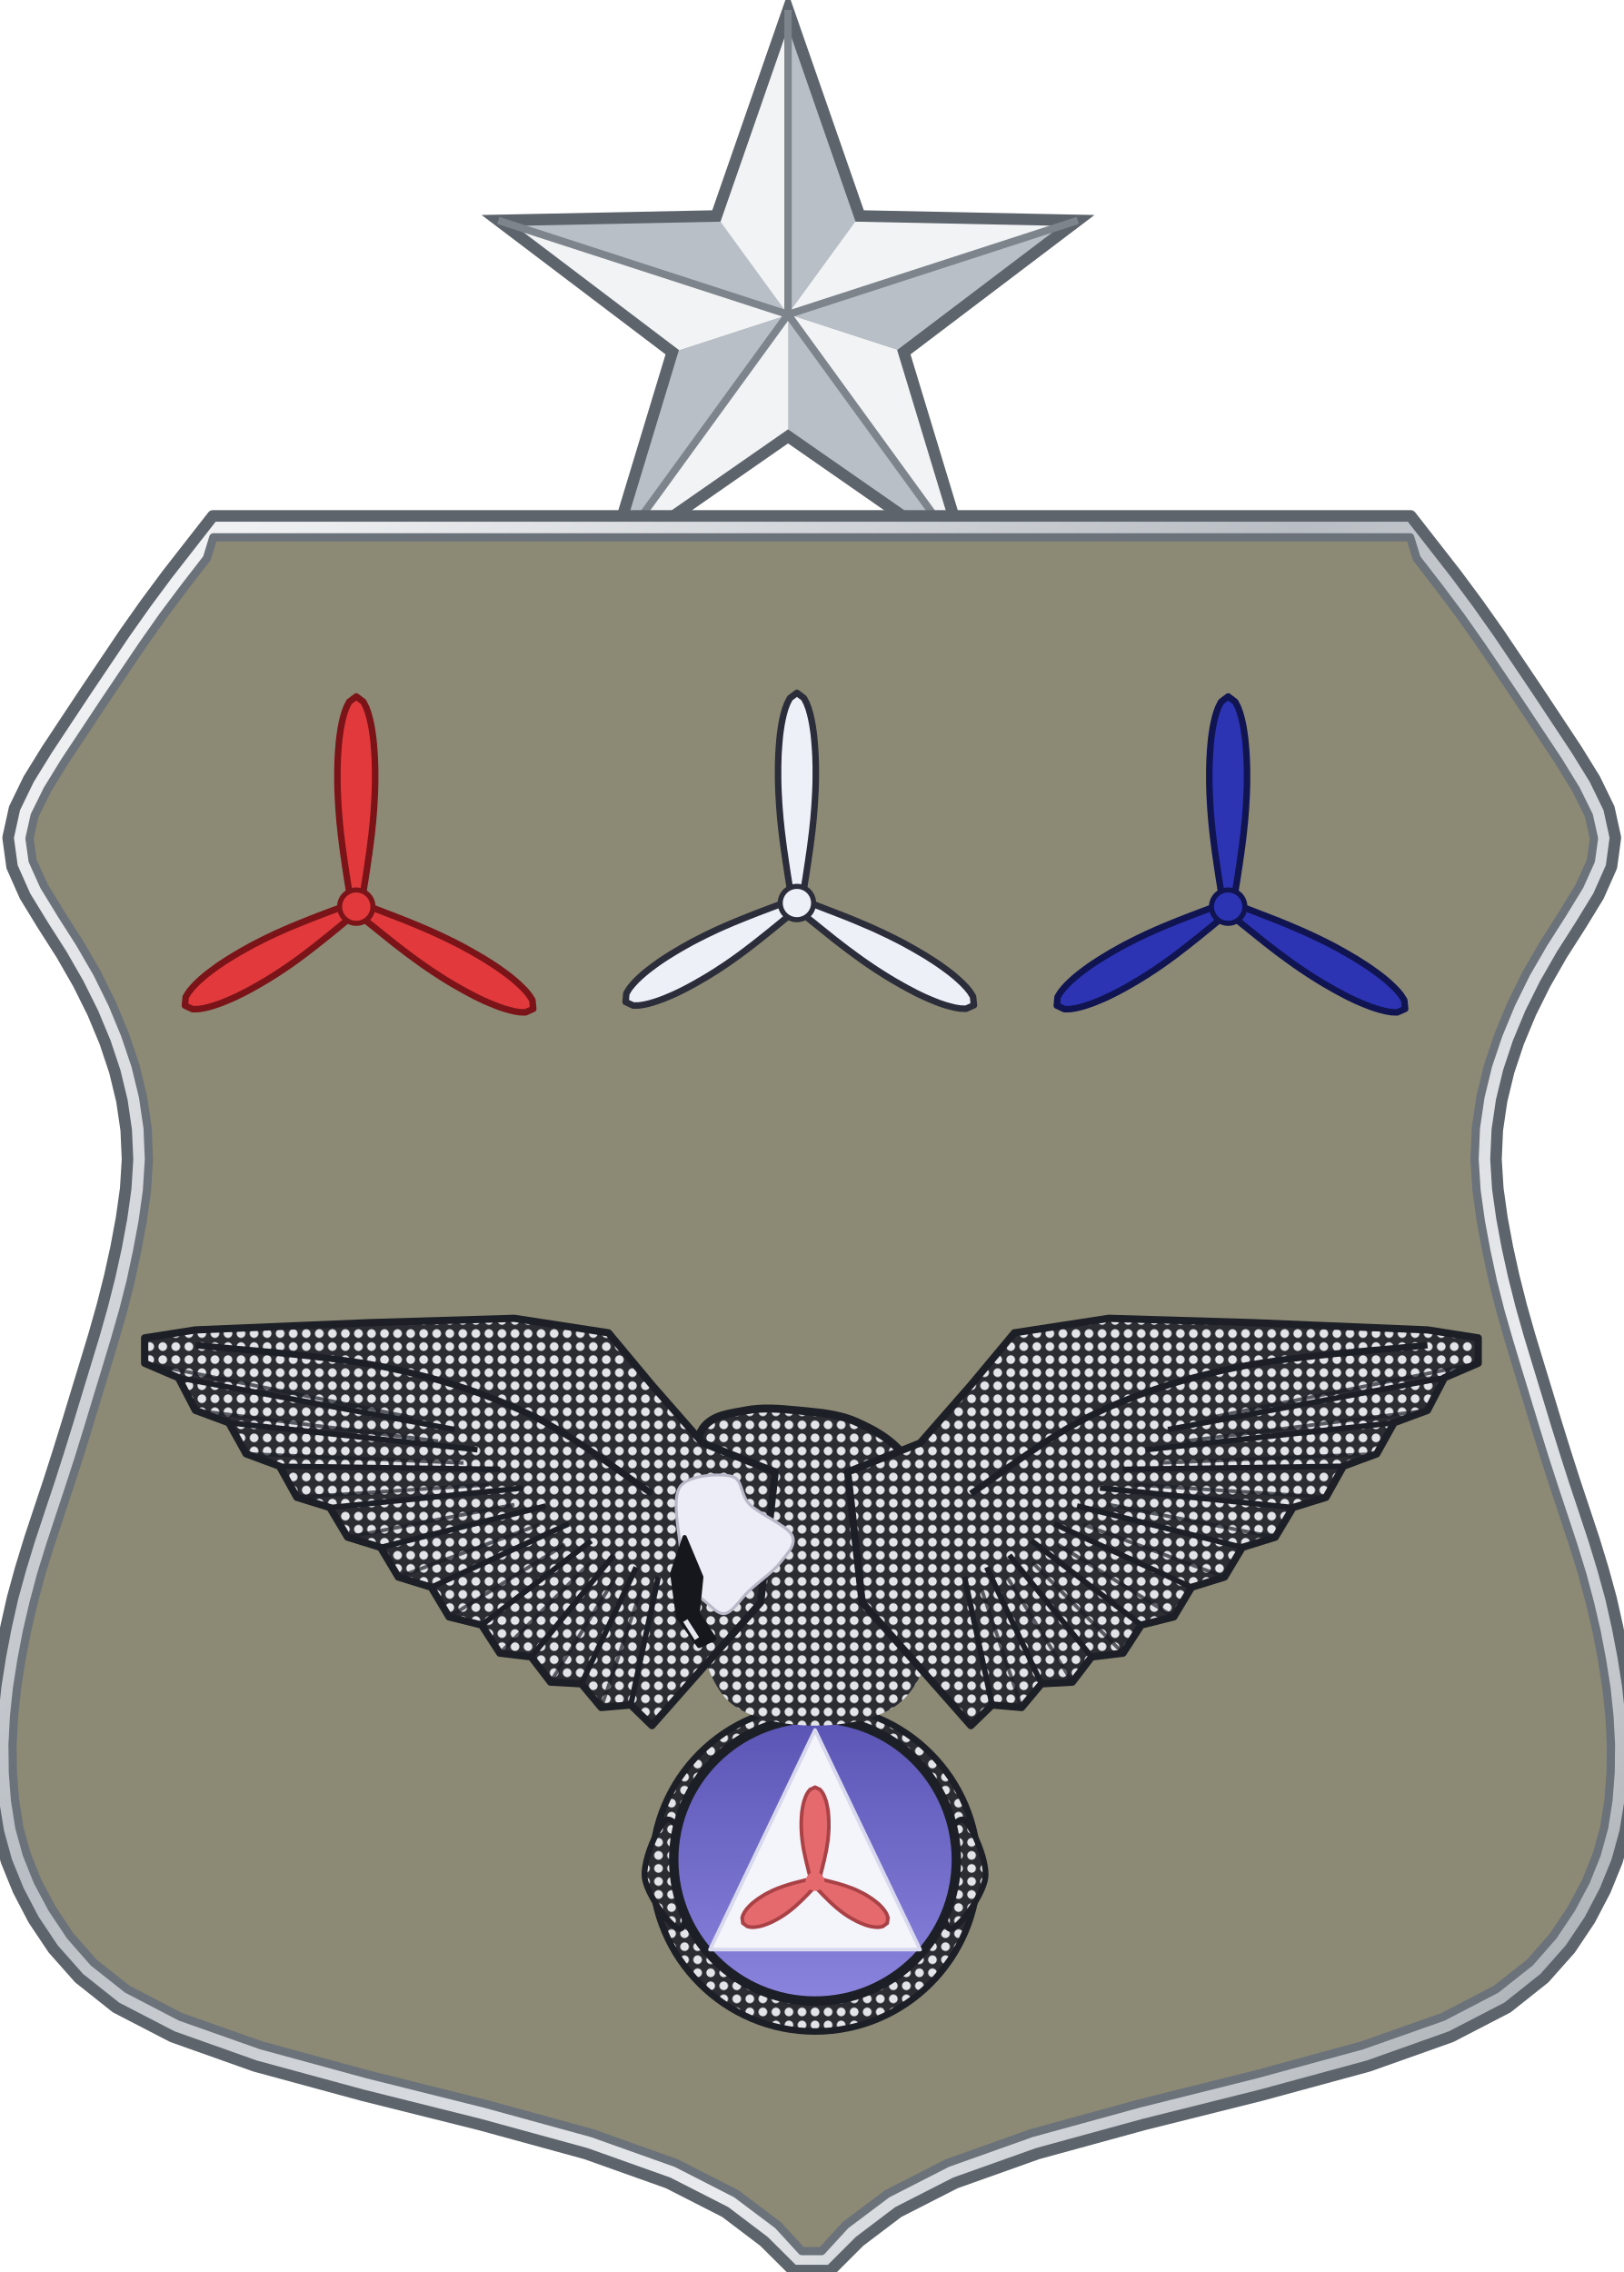
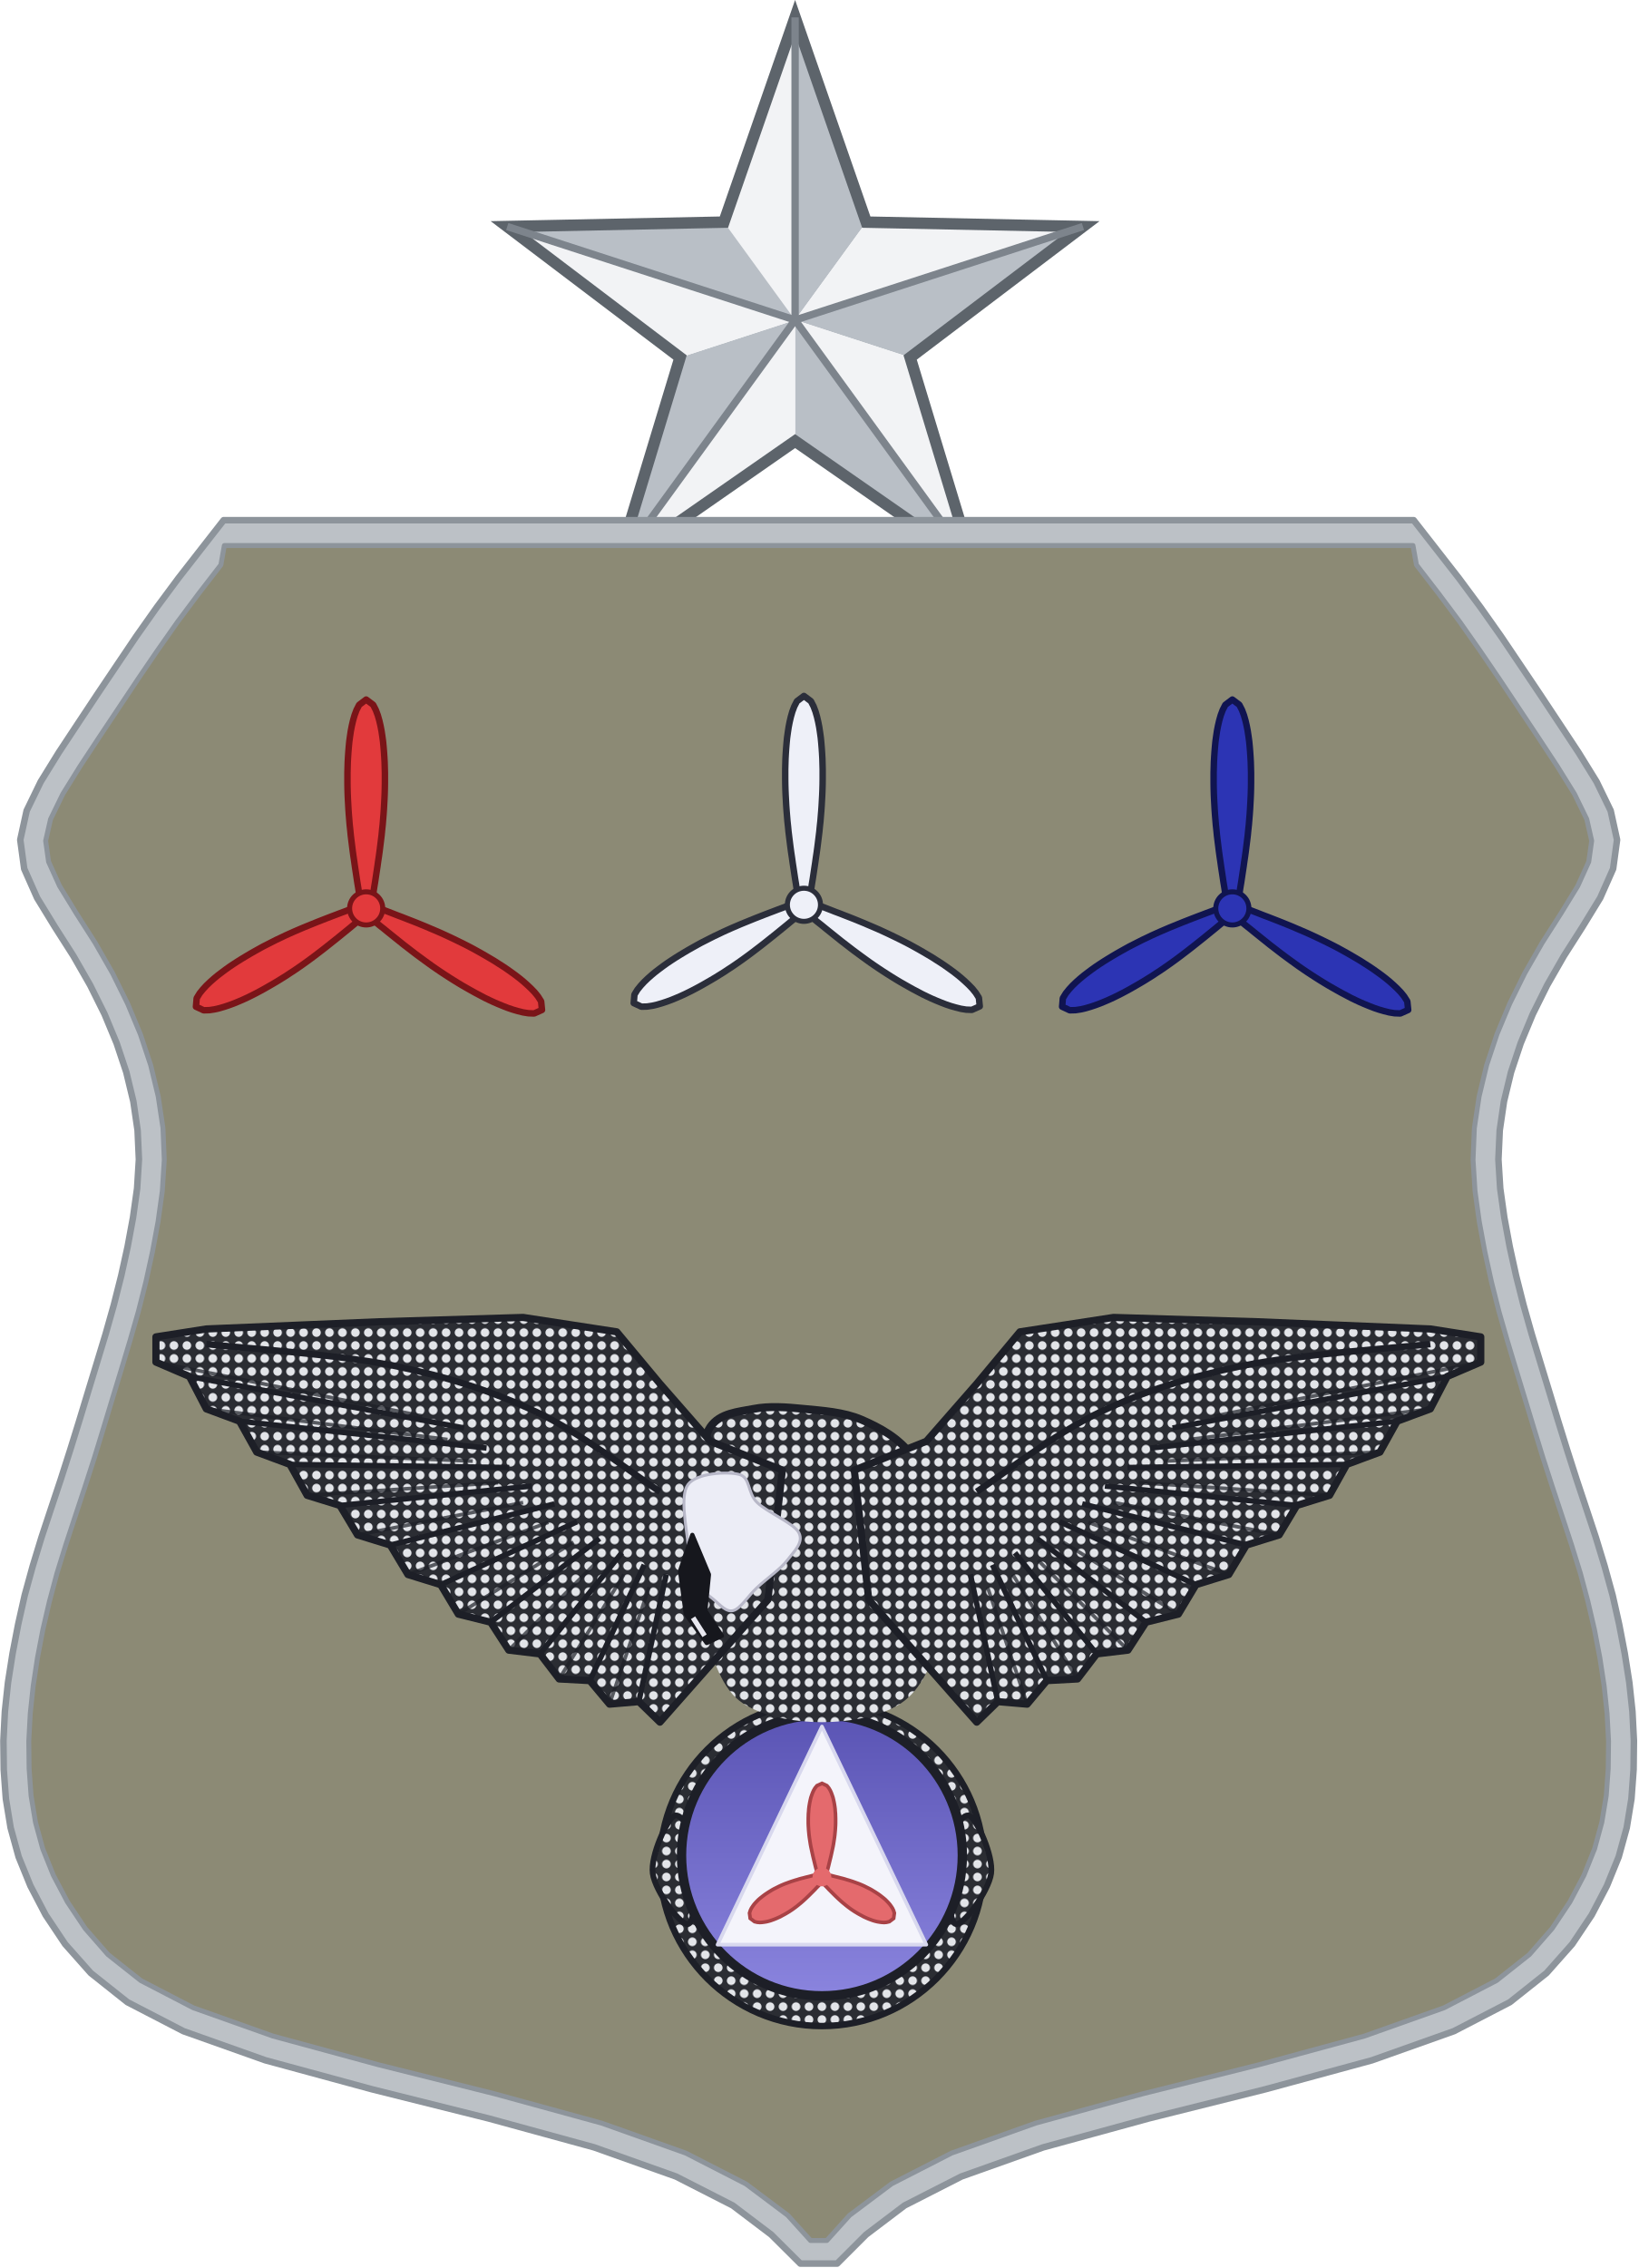
- <svg xmlns="http://www.w3.org/2000/svg" width="1.25in" height="1.749in" viewBox="0 0 125 174.9" data-source="reference-art-measured" data-asset-id="enamel-ops-senior">
+ <svg xmlns="http://www.w3.org/2000/svg" width="1.25in" height="1.73in" viewBox="0 0 125 173" data-source="reference-art-measured" data-asset-id="enamel-ops-senior">
  <g transform="scale(1.25)">
-     <g transform="scale(0.583) translate(-32.5 0)">
+     <g transform="scale(0.574) translate(-31.2 0.8)">
      <defs>
-         <linearGradient id="enamel-ops-senior__g2-rim" x1="0" y1="0" x2="1" y2="1">
-           <stop offset="0" stop-color="#fdfdfe" />
-           <stop offset=".4" stop-color="#b9bec4" />
-           <stop offset=".7" stop-color="#e9ebee" />
-           <stop offset="1" stop-color="#8d949b" />
-         </linearGradient>
-         <linearGradient id="enamel-ops-senior__g2-en" x1="0" y1="0" x2="0" y2="1">
-           <stop offset="0" stop-color="#8c8a75" />
-           <stop offset="1" stop-color="#8c8a75" />
-         </linearGradient>
        <clipPath id="enamel-ops-senior__g2-clip">
-           <path d="M13.67,1.30L13.28,2.57L11.91,4.34L10.60,6.09L9.37,7.84L8.18,9.60L6.99,11.37L5.81,13.15L4.65,14.90L3.60,16.61L2.82,18.19L2.51,19.58L2.70,20.94L3.39,22.47L4.43,24.17L5.57,25.96L6.63,27.79L7.54,29.64L8.31,31.50L8.94,33.37L9.40,35.26L9.68,37.16L9.76,39.07L9.64,40.96L9.38,42.82L9.04,44.64L8.65,46.46L8.19,48.27L7.67,50.08L7.13,51.87L6.59,53.64L6.05,55.42L5.50,57.20L4.92,58.99L4.33,60.77L3.75,62.53L3.21,64.28L2.75,66.01L2.35,67.73L2.02,69.46L1.75,71.18L1.57,72.89L1.48,74.59L1.50,76.29L1.63,77.96L1.89,79.62L2.34,81.25L3.00,82.90L3.88,84.55L4.98,86.20L6.40,87.82L8.45,89.44L11.68,91.12L16.58,92.85L23.03,94.61L30.15,96.39L36.67,98.18L41.78,100.00L45.42,101.86L47.95,103.76L49.40,105.34L50.60,105.34L52.05,103.76L54.58,101.86L58.22,100.00L63.33,98.18L69.85,96.39L76.97,94.61L83.42,92.85L88.32,91.12L91.55,89.44L93.60,87.82L95.02,86.20L96.12,84.55L97.00,82.90L97.66,81.25L98.11,79.62L98.37,77.96L98.50,76.29L98.52,74.59L98.43,72.89L98.25,71.18L97.98,69.46L97.65,67.73L97.25,66.01L96.79,64.28L96.25,62.53L95.67,60.77L95.08,58.99L94.50,57.20L93.95,55.42L93.41,53.64L92.87,51.87L92.33,50.08L91.81,48.27L91.35,46.46L90.96,44.64L90.62,42.82L90.36,40.96L90.24,39.07L90.32,37.16L90.60,35.26L91.06,33.37L91.69,31.50L92.46,29.64L93.37,27.79L94.43,25.96L95.57,24.17L96.61,22.47L97.30,20.94L97.49,19.58L97.18,18.19L96.40,16.61L95.35,14.90L94.19,13.15L93.01,11.37L91.82,9.60L90.63,7.84L89.40,6.09L88.09,4.34L86.72,2.57L86.33,1.30Z" />
+           <path d="M13.68,1.55L13.47,2.73L12.11,4.49L10.81,6.23L9.58,7.98L8.38,9.74L7.20,11.51L6.02,13.28L4.86,15.04L3.81,16.73L3.06,18.27L2.76,19.59L2.94,20.87L3.61,22.35L4.64,24.03L5.79,25.83L6.85,27.68L7.77,29.54L8.55,31.41L9.18,33.30L9.64,35.21L9.93,37.14L10.01,39.08L9.89,40.99L9.63,42.86L9.29,44.69L8.89,46.52L8.43,48.34L7.91,50.15L7.37,51.94L6.83,53.71L6.29,55.49L5.74,57.28L5.16,59.07L4.57,60.85L3.99,62.61L3.45,64.35L2.99,66.07L2.59,67.79L2.26,69.51L2.00,71.22L1.82,72.91L1.73,74.60L1.75,76.28L1.87,77.93L2.14,79.56L2.58,81.17L3.23,82.79L4.09,84.42L5.18,86.05L6.57,87.64L8.58,89.23L11.78,90.89L16.65,92.62L23.09,94.37L30.21,96.15L36.74,97.94L41.88,99.77L45.55,101.65L48.11,103.57L49.50,105.11L50.50,105.11L51.89,103.57L54.45,101.65L58.12,99.77L63.26,97.94L69.79,96.15L76.91,94.37L83.35,92.62L88.22,90.89L91.42,89.23L93.43,87.64L94.82,86.05L95.91,84.42L96.77,82.79L97.42,81.17L97.86,79.56L98.13,77.93L98.25,76.28L98.27,74.60L98.18,72.91L98.00,71.22L97.74,69.51L97.41,67.79L97.01,66.07L96.55,64.35L96.01,62.61L95.43,60.85L94.84,59.07L94.26,57.28L93.71,55.49L93.17,53.71L92.63,51.94L92.09,50.15L91.57,48.34L91.11,46.52L90.71,44.69L90.37,42.86L90.11,40.99L89.99,39.08L90.07,37.14L90.36,35.21L90.82,33.30L91.45,31.41L92.23,29.54L93.15,27.68L94.21,25.83L95.36,24.03L96.39,22.35L97.06,20.87L97.24,19.59L96.94,18.27L96.19,16.73L95.14,15.04L93.98,13.28L92.80,11.51L91.62,9.74L90.42,7.98L89.19,6.23L87.89,4.49L86.53,2.73L86.32,1.55Z" />
        </clipPath>
        <pattern id="enamel-ops-senior__g2-dot" width="1.8" height="1.8" patternUnits="userSpaceOnUse">
          <rect width="1.8" height="1.8" fill="#2b2d33" />
          <circle cx=".9" cy=".9" r=".6" fill="#e2e4e8" />
        </pattern>
        <pattern id="enamel-ops-senior__g2-dot2" width="1.7" height="1.7" patternUnits="userSpaceOnUse">
          <circle cx=".85" cy=".85" r=".5" fill="#1d1f27" />
        </pattern>
        <pattern id="enamel-ops-senior__g2-dot3" width="1.6" height="1.6" patternUnits="userSpaceOnUse">
          <circle cx=".8" cy=".8" r=".68" fill="#15161c" />
        </pattern>
        <linearGradient id="enamel-ops-senior__g2-fade" x1="0" y1="0" x2="1" y2="1">
          <stop offset="0" stop-color="#fff" stop-opacity=".95" />
          <stop offset=".7" stop-color="#fff" stop-opacity=".1" />
          <stop offset="1" stop-color="#fff" stop-opacity="0" />
        </linearGradient>
        <linearGradient id="enamel-ops-senior__g2-lf" x1="0" y1="0" x2="1" y2="1">
          <stop offset="0" stop-color="#ffffff" />
          <stop offset=".45" stop-color="#dfe2e6" />
          <stop offset="1" stop-color="#a9afb6" />
        </linearGradient>
        <linearGradient id="enamel-ops-senior__g2-disc" x1="0" y1="0" x2="0" y2="1">
          <stop offset="0" stop-color="#5a54b4" />
          <stop offset="1" stop-color="#8a84de" />
        </linearGradient>
        <linearGradient id="enamel-ops-senior__g2-book" x1="0" y1="0" x2="1" y2="1">
          <stop offset="0" stop-color="#2447c0" />
          <stop offset="1" stop-color="#1a2f94" />
        </linearGradient>
      </defs>
      <g transform="translate(31.25 54.50) scale(1.74 1.74)">
        <path d="M48.56,-12.23L44.21,-18.21L48.56,-30.72Z" fill="#f2f3f5" />
        <path d="M48.56,-12.23L48.56,-30.72L52.91,-18.21Z" fill="#b9bfc6" />
        <path d="M48.56,-12.23L52.91,-18.21L66.15,-17.94Z" fill="#f2f3f5" />
        <path d="M48.56,-12.23L66.15,-17.94L55.59,-9.94Z" fill="#b9bfc6" />
        <path d="M48.56,-12.23L55.59,-9.94L59.43,2.73Z" fill="#f2f3f5" />
        <path d="M48.56,-12.23L59.43,2.73L48.56,-4.83Z" fill="#b9bfc6" />
        <path d="M48.56,-12.23L48.56,-4.83L37.69,2.73Z" fill="#f2f3f5" />
        <path d="M48.56,-12.23L37.69,2.73L41.53,-9.94Z" fill="#b9bfc6" />
        <path d="M48.56,-12.23L41.53,-9.94L30.97,-17.94Z" fill="#f2f3f5" />
        <path d="M48.56,-12.23L30.97,-17.94L44.21,-18.21Z" fill="#b9bfc6" />
        <path d="M48.56,-30.72L52.91,-18.21L66.15,-17.94L55.59,-9.94L59.43,2.73L48.56,-4.83L37.69,2.73L41.53,-9.94L30.97,-17.94L44.21,-18.21Z" fill="none" stroke="#5d646b" stroke-width=".7" stroke-linejoin="miter" />
        <path d="M48.56,-12.23L48.56,-30.72" stroke="#7d848c" stroke-width=".45" />
        <path d="M48.56,-12.23L66.15,-17.94" stroke="#7d848c" stroke-width=".45" />
        <path d="M48.56,-12.23L59.43,2.73" stroke="#7d848c" stroke-width=".45" />
        <path d="M48.56,-12.23L37.69,2.73" stroke="#7d848c" stroke-width=".45" />
        <path d="M48.56,-12.23L30.97,-17.94" stroke="#7d848c" stroke-width=".45" />
-         <path d="M13.64,0.00L12.25,1.78L10.87,3.55L9.55,5.33L8.30,7.10L7.10,8.88L5.91,10.65L4.73,12.43L3.56,14.20L2.46,15.98L1.60,17.75L1.21,19.53L1.45,21.30L2.24,23.08L3.33,24.86L4.46,26.63L5.48,28.41L6.36,30.18L7.10,31.96L7.69,33.73L8.12,35.51L8.38,37.28L8.46,39.06L8.35,40.83L8.10,42.61L7.77,44.39L7.38,46.16L6.93,47.94L6.43,49.71L5.89,51.49L5.35,53.26L4.81,55.04L4.26,56.81L3.69,58.59L3.10,60.36L2.51,62.14L1.97,63.91L1.48,65.69L1.08,67.47L0.74,69.24L0.46,71.02L0.27,72.79L0.18,74.57L0.20,76.34L0.33,78.12L0.62,79.89L1.11,81.67L1.83,83.44L2.76,85.22L3.95,87.00L5.52,88.77L7.76,90.55L11.18,92.32L16.19,94.10L22.70,95.87L29.82,97.65L36.28,99.42L41.28,101.20L44.75,102.97L47.10,104.75L48.88,106.52L51.13,106.52L52.90,104.75L55.25,102.97L58.72,101.20L63.72,99.42L70.18,97.65L77.30,95.87L83.81,94.10L88.82,92.32L92.24,90.55L94.48,88.77L96.05,87.00L97.24,85.22L98.17,83.44L98.89,81.67L99.38,79.89L99.67,78.12L99.80,76.34L99.82,74.57L99.73,72.79L99.54,71.02L99.26,69.24L98.92,67.47L98.52,65.69L98.03,63.91L97.49,62.14L96.90,60.36L96.31,58.59L95.74,56.81L95.19,55.04L94.65,53.26L94.11,51.49L93.57,49.71L93.07,47.94L92.62,46.16L92.23,44.39L91.90,42.61L91.65,40.83L91.54,39.06L91.62,37.28L91.88,35.51L92.31,33.73L92.90,31.96L93.64,30.18L94.52,28.41L95.54,26.63L96.67,24.86L97.76,23.08L98.55,21.30L98.79,19.53L98.40,17.75L97.54,15.98L96.44,14.20L95.27,12.43L94.09,10.65L92.90,8.88L91.70,7.10L90.45,5.33L89.13,3.55L87.75,1.78L86.36,0.00Z" fill="url(#enamel-ops-senior__g2-rim)" stroke="#5d646b" stroke-width=".7" stroke-linejoin="round" />
-         <path d="M13.67,1.30L13.28,2.57L11.91,4.34L10.60,6.09L9.37,7.84L8.18,9.60L6.99,11.37L5.81,13.15L4.65,14.90L3.60,16.61L2.82,18.19L2.51,19.58L2.70,20.94L3.39,22.47L4.43,24.17L5.57,25.96L6.63,27.79L7.54,29.64L8.31,31.50L8.94,33.37L9.40,35.26L9.68,37.16L9.76,39.07L9.64,40.96L9.38,42.82L9.04,44.64L8.65,46.46L8.19,48.27L7.67,50.08L7.13,51.87L6.59,53.64L6.05,55.42L5.50,57.20L4.92,58.99L4.33,60.77L3.75,62.53L3.21,64.28L2.75,66.01L2.35,67.73L2.02,69.46L1.75,71.18L1.57,72.89L1.48,74.59L1.50,76.29L1.63,77.96L1.89,79.62L2.34,81.25L3.00,82.90L3.88,84.55L4.98,86.20L6.40,87.82L8.45,89.44L11.68,91.12L16.58,92.85L23.03,94.61L30.15,96.39L36.67,98.18L41.78,100.00L45.42,101.86L47.95,103.76L49.40,105.34L50.60,105.34L52.05,103.76L54.58,101.86L58.22,100.00L63.33,98.18L69.85,96.39L76.97,94.61L83.42,92.85L88.32,91.12L91.55,89.44L93.60,87.82L95.02,86.20L96.12,84.55L97.00,82.90L97.66,81.25L98.11,79.62L98.37,77.96L98.50,76.29L98.52,74.59L98.43,72.89L98.25,71.18L97.98,69.46L97.65,67.73L97.25,66.01L96.79,64.28L96.25,62.53L95.67,60.77L95.08,58.99L94.50,57.20L93.95,55.42L93.41,53.64L92.87,51.87L92.33,50.08L91.81,48.27L91.35,46.46L90.96,44.64L90.62,42.82L90.36,40.96L90.24,39.07L90.32,37.16L90.60,35.26L91.06,33.37L91.69,31.50L92.46,29.64L93.37,27.79L94.43,25.96L95.57,24.17L96.61,22.47L97.30,20.94L97.49,19.58L97.18,18.19L96.40,16.61L95.35,14.90L94.19,13.15L93.01,11.37L91.82,9.60L90.63,7.84L89.40,6.09L88.09,4.34L86.72,2.57L86.33,1.30Z" fill="url(#enamel-ops-senior__g2-en)" stroke="#6b727a" stroke-width=".5" stroke-linejoin="round" />
+         <path id="enamel-ops-senior__g2-outline" d="M13.64,0.00L12.25,1.78L10.87,3.55L9.55,5.33L8.30,7.10L7.10,8.88L5.91,10.65L4.73,12.43L3.56,14.20L2.46,15.98L1.60,17.75L1.21,19.53L1.45,21.30L2.24,23.08L3.33,24.86L4.46,26.63L5.48,28.41L6.36,30.18L7.10,31.96L7.69,33.73L8.12,35.51L8.38,37.28L8.46,39.06L8.35,40.83L8.10,42.61L7.77,44.39L7.38,46.16L6.93,47.94L6.43,49.71L5.89,51.49L5.35,53.26L4.81,55.04L4.26,56.81L3.69,58.59L3.10,60.36L2.51,62.14L1.97,63.91L1.48,65.69L1.08,67.47L0.74,69.24L0.46,71.02L0.27,72.79L0.18,74.57L0.20,76.34L0.33,78.12L0.62,79.89L1.11,81.67L1.83,83.44L2.76,85.22L3.95,87.00L5.52,88.77L7.76,90.55L11.18,92.32L16.19,94.10L22.70,95.87L29.82,97.65L36.28,99.42L41.28,101.20L44.75,102.97L47.10,104.75L48.88,106.52L51.13,106.52L52.90,104.75L55.25,102.97L58.72,101.20L63.72,99.42L70.18,97.65L77.30,95.87L83.81,94.10L88.82,92.32L92.24,90.55L94.48,88.77L96.05,87.00L97.24,85.22L98.17,83.44L98.89,81.67L99.38,79.89L99.67,78.12L99.80,76.34L99.82,74.57L99.73,72.79L99.54,71.02L99.26,69.24L98.92,67.47L98.52,65.69L98.03,63.91L97.49,62.14L96.90,60.36L96.31,58.59L95.74,56.81L95.19,55.04L94.65,53.26L94.11,51.49L93.57,49.71L93.07,47.94L92.62,46.16L92.23,44.39L91.90,42.61L91.65,40.83L91.54,39.06L91.62,37.28L91.88,35.51L92.31,33.73L92.90,31.96L93.64,30.18L94.52,28.41L95.54,26.63L96.67,24.86L97.76,23.08L98.55,21.30L98.79,19.53L98.40,17.75L97.54,15.98L96.44,14.20L95.27,12.43L94.09,10.65L92.90,8.88L91.70,7.10L90.45,5.33L89.13,3.55L87.75,1.78L86.36,0.00Z" fill="#bcc1c6" stroke="#8d949b" stroke-width="0.4" stroke-linejoin="round" />
+         <path d="M13.68,1.55L13.47,2.73L12.11,4.49L10.81,6.23L9.58,7.98L8.38,9.74L7.20,11.51L6.02,13.28L4.86,15.04L3.81,16.73L3.06,18.27L2.76,19.59L2.94,20.87L3.61,22.35L4.64,24.03L5.79,25.83L6.85,27.68L7.77,29.54L8.55,31.41L9.18,33.30L9.64,35.21L9.93,37.14L10.01,39.08L9.89,40.99L9.63,42.86L9.29,44.69L8.89,46.52L8.43,48.34L7.91,50.15L7.37,51.94L6.83,53.71L6.29,55.49L5.74,57.28L5.16,59.07L4.57,60.85L3.99,62.61L3.45,64.35L2.99,66.07L2.59,67.79L2.26,69.51L2.00,71.22L1.82,72.91L1.73,74.60L1.75,76.28L1.87,77.93L2.14,79.56L2.58,81.17L3.23,82.79L4.09,84.42L5.18,86.05L6.57,87.64L8.58,89.23L11.78,90.89L16.65,92.62L23.09,94.37L30.21,96.15L36.74,97.94L41.88,99.77L45.55,101.65L48.11,103.57L49.50,105.11L50.50,105.11L51.89,103.57L54.45,101.65L58.12,99.77L63.26,97.94L69.79,96.15L76.91,94.37L83.35,92.62L88.22,90.89L91.42,89.23L93.43,87.64L94.82,86.05L95.91,84.42L96.77,82.79L97.42,81.17L97.86,79.56L98.13,77.93L98.25,76.28L98.27,74.60L98.18,72.91L98.00,71.22L97.74,69.51L97.41,67.79L97.01,66.07L96.55,64.35L96.01,62.61L95.43,60.85L94.84,59.07L94.26,57.28L93.71,55.49L93.17,53.71L92.63,51.94L92.09,50.15L91.57,48.34L91.11,46.52L90.71,44.69L90.37,42.86L90.11,40.99L89.99,39.08L90.07,37.14L90.36,35.21L90.82,33.30L91.45,31.41L92.23,29.54L93.15,27.68L94.21,25.83L95.36,24.03L96.39,22.35L97.06,20.87L97.24,19.59L96.94,18.27L96.19,16.73L95.14,15.04L93.98,13.28L92.80,11.51L91.62,9.74L90.42,7.98L89.19,6.23L87.89,4.49L86.53,2.73L86.32,1.55Z" fill="#8c8a75" stroke="#8d949b" stroke-width="0.3" stroke-linejoin="round" />
        <g clip-path="url(#enamel-ops-senior__g2-clip)">
          <g transform="matrix(0.44 0 0 0.44 -3.26 1.72)">
            <path d="M58.90,50.00L58.99,49.27L59.10,48.55L59.20,47.83L59.31,47.10L59.43,46.38L59.54,45.65L59.65,44.92L59.76,44.20L59.86,43.48L59.97,42.75L60.07,42.02L60.16,41.30L60.25,40.58L60.34,39.85L60.41,39.13L60.49,38.40L60.55,37.67L60.61,36.95L60.66,36.23L60.70,35.50L60.74,34.77L60.77,34.05L60.79,33.33L60.80,32.60L60.80,31.88L60.80,31.15L60.78,30.42L60.76,29.70L60.72,28.98L60.67,28.25L60.61,27.52L60.54,26.80L60.44,26.08L60.33,25.35L60.19,24.63L60.02,23.90L59.81,23.17L59.54,22.45L59.17,21.73L58.20,21.00L58.20,21.00L57.23,21.73L56.86,22.45L56.59,23.17L56.38,23.90L56.21,24.63L56.07,25.35L55.96,26.08L55.86,26.80L55.79,27.52L55.73,28.25L55.68,28.98L55.64,29.70L55.62,30.42L55.60,31.15L55.60,31.88L55.60,32.60L55.61,33.33L55.63,34.05L55.66,34.77L55.70,35.50L55.74,36.23L55.79,36.95L55.85,37.67L55.91,38.40L55.99,39.13L56.06,39.85L56.15,40.58L56.24,41.30L56.33,42.02L56.43,42.75L56.54,43.48L56.64,44.20L56.75,44.92L56.86,45.65L56.97,46.38L57.09,47.10L57.20,47.83L57.30,48.55L57.41,49.27L57.50,50.00Z" fill="#e23a3c" stroke="#7a1418" stroke-width="0.9" stroke-linejoin="round" />
            <path d="M57.85,49.39L57.21,49.66L56.57,49.91L55.92,50.15L55.28,50.40L54.63,50.64L53.98,50.89L53.34,51.13L52.69,51.38L52.05,51.63L51.41,51.88L50.77,52.14L50.13,52.40L49.49,52.66L48.86,52.93L48.23,53.20L47.60,53.48L46.98,53.76L46.36,54.06L45.74,54.35L45.13,54.66L44.52,54.97L43.91,55.28L43.31,55.61L42.72,55.94L42.12,56.28L41.53,56.63L40.95,56.98L40.37,57.34L39.80,57.71L39.23,58.09L38.67,58.49L38.12,58.90L37.57,59.32L37.04,59.76L36.52,60.22L36.01,60.71L35.53,61.23L35.07,61.80L34.66,62.47L34.56,63.65L34.56,63.65L35.63,64.15L36.41,64.13L37.14,64.02L37.83,63.86L38.51,63.66L39.17,63.44L39.82,63.20L40.45,62.94L41.08,62.67L41.71,62.38L42.32,62.08L42.93,61.77L43.53,61.45L44.13,61.12L44.72,60.78L45.31,60.44L45.90,60.09L46.48,59.73L47.06,59.37L47.63,58.99L48.20,58.62L48.77,58.23L49.33,57.84L49.89,57.44L50.44,57.04L50.99,56.63L51.54,56.21L52.09,55.79L52.63,55.37L53.17,54.94L53.71,54.51L54.25,54.08L54.79,53.64L55.32,53.21L55.86,52.77L56.39,52.33L56.93,51.89L57.47,51.46L58.00,51.03L58.55,50.61Z" fill="#e23a3c" stroke="#7a1418" stroke-width="0.9" stroke-linejoin="round" />
            <path d="M57.85,50.61L58.41,51.04L58.97,51.48L59.53,51.93L60.08,52.38L60.64,52.82L61.19,53.27L61.75,53.72L62.31,54.17L62.86,54.61L63.42,55.06L63.98,55.49L64.55,55.93L65.11,56.36L65.68,56.78L66.25,57.20L66.83,57.62L67.40,58.03L67.98,58.43L68.57,58.83L69.16,59.22L69.75,59.60L70.35,59.98L70.95,60.35L71.55,60.71L72.16,61.06L72.78,61.41L73.39,61.75L74.02,62.08L74.64,62.41L75.28,62.72L75.92,63.02L76.57,63.30L77.23,63.57L77.90,63.83L78.58,64.06L79.27,64.26L79.99,64.44L80.73,64.56L81.53,64.59L82.62,64.10L82.62,64.10L82.50,62.91L82.07,62.23L81.60,61.65L81.09,61.12L80.56,60.62L80.02,60.14L79.47,59.69L78.91,59.26L78.33,58.84L77.75,58.43L77.17,58.04L76.57,57.66L75.98,57.28L75.37,56.92L74.76,56.56L74.15,56.21L73.54,55.87L72.92,55.53L72.29,55.20L71.66,54.88L71.03,54.57L70.39,54.26L69.76,53.96L69.11,53.66L68.47,53.37L67.82,53.09L67.16,52.81L66.51,52.53L65.85,52.26L65.19,51.99L64.53,51.73L63.86,51.47L63.20,51.21L62.53,50.96L61.87,50.70L61.20,50.44L60.53,50.19L59.87,49.93L59.21,49.67L58.55,49.39Z" fill="#e23a3c" stroke="#7a1418" stroke-width="0.9" stroke-linejoin="round" />
            <circle cx="58.20" cy="50.00" r="2.30" fill="#e23a3c" stroke="#7a1418" stroke-width=".7" />
            <path d="M119.70,49.50L119.79,48.77L119.90,48.05L120.00,47.33L120.11,46.60L120.23,45.88L120.34,45.15L120.45,44.42L120.56,43.70L120.66,42.98L120.77,42.25L120.87,41.52L120.96,40.80L121.05,40.08L121.14,39.35L121.21,38.63L121.29,37.90L121.35,37.17L121.41,36.45L121.46,35.73L121.50,35.00L121.54,34.27L121.57,33.55L121.59,32.83L121.60,32.10L121.60,31.38L121.60,30.65L121.58,29.92L121.56,29.20L121.52,28.48L121.47,27.75L121.41,27.02L121.34,26.30L121.24,25.58L121.13,24.85L120.99,24.13L120.82,23.40L120.61,22.67L120.34,21.95L119.97,21.23L119.00,20.50L119.00,20.50L118.03,21.23L117.66,21.95L117.39,22.67L117.18,23.40L117.01,24.13L116.87,24.85L116.76,25.58L116.66,26.30L116.59,27.02L116.53,27.75L116.48,28.48L116.44,29.20L116.42,29.92L116.40,30.65L116.40,31.38L116.40,32.10L116.41,32.83L116.43,33.55L116.46,34.27L116.50,35.00L116.54,35.73L116.59,36.45L116.65,37.17L116.71,37.90L116.79,38.63L116.86,39.35L116.95,40.08L117.04,40.80L117.13,41.52L117.23,42.25L117.34,42.98L117.44,43.70L117.55,44.42L117.66,45.15L117.77,45.88L117.89,46.60L118.00,47.33L118.10,48.05L118.21,48.77L118.30,49.50Z" fill="#eef0f8" stroke="#2b2e3a" stroke-width="0.9" stroke-linejoin="round" />
            <path d="M118.65,48.89L118.01,49.16L117.37,49.41L116.72,49.65L116.08,49.90L115.43,50.14L114.78,50.39L114.14,50.63L113.49,50.88L112.85,51.13L112.21,51.38L111.57,51.64L110.93,51.90L110.29,52.16L109.66,52.43L109.03,52.70L108.40,52.98L107.78,53.26L107.16,53.56L106.54,53.85L105.93,54.16L105.32,54.47L104.71,54.78L104.11,55.11L103.52,55.44L102.92,55.78L102.33,56.13L101.75,56.48L101.17,56.84L100.60,57.21L100.03,57.59L99.47,57.99L98.92,58.40L98.37,58.82L97.84,59.26L97.32,59.72L96.81,60.21L96.33,60.73L95.87,61.30L95.46,61.97L95.36,63.15L95.36,63.15L96.43,63.65L97.21,63.63L97.94,63.52L98.63,63.36L99.31,63.16L99.97,62.94L100.62,62.70L101.25,62.44L101.88,62.17L102.51,61.88L103.12,61.58L103.73,61.27L104.33,60.95L104.93,60.62L105.52,60.28L106.11,59.94L106.70,59.59L107.28,59.23L107.86,58.87L108.43,58.49L109.00,58.12L109.57,57.73L110.13,57.34L110.69,56.94L111.24,56.54L111.79,56.13L112.34,55.71L112.89,55.29L113.43,54.87L113.97,54.44L114.51,54.01L115.05,53.58L115.59,53.14L116.12,52.71L116.66,52.27L117.19,51.83L117.73,51.39L118.27,50.96L118.80,50.53L119.35,50.11Z" fill="#eef0f8" stroke="#2b2e3a" stroke-width="0.9" stroke-linejoin="round" />
            <path d="M118.65,50.11L119.21,50.54L119.77,50.98L120.33,51.43L120.88,51.88L121.44,52.32L121.99,52.77L122.55,53.22L123.11,53.67L123.66,54.11L124.22,54.56L124.78,54.99L125.35,55.43L125.91,55.86L126.48,56.28L127.05,56.70L127.63,57.12L128.20,57.53L128.78,57.93L129.37,58.33L129.96,58.72L130.55,59.10L131.15,59.48L131.75,59.85L132.35,60.21L132.96,60.56L133.58,60.91L134.19,61.25L134.82,61.58L135.44,61.91L136.08,62.22L136.72,62.52L137.37,62.80L138.03,63.07L138.70,63.33L139.38,63.56L140.07,63.76L140.79,63.94L141.53,64.06L142.33,64.09L143.42,63.60L143.42,63.60L143.30,62.41L142.87,61.73L142.40,61.15L141.89,60.62L141.36,60.12L140.82,59.64L140.27,59.19L139.71,58.76L139.13,58.34L138.55,57.93L137.97,57.54L137.37,57.16L136.78,56.78L136.17,56.42L135.56,56.06L134.95,55.71L134.34,55.37L133.72,55.03L133.09,54.70L132.46,54.38L131.83,54.07L131.19,53.76L130.56,53.46L129.91,53.16L129.27,52.87L128.62,52.59L127.96,52.31L127.31,52.03L126.65,51.76L125.99,51.49L125.33,51.23L124.66,50.97L124.00,50.71L123.33,50.46L122.67,50.20L122.00,49.94L121.33,49.69L120.67,49.43L120.01,49.17L119.35,48.89Z" fill="#eef0f8" stroke="#2b2e3a" stroke-width="0.9" stroke-linejoin="round" />
            <circle cx="119.00" cy="49.50" r="2.30" fill="#eef0f8" stroke="#2b2e3a" stroke-width=".7" />
            <path d="M179.20,50.00L179.29,49.27L179.40,48.55L179.50,47.83L179.61,47.10L179.73,46.38L179.84,45.65L179.95,44.92L180.06,44.20L180.16,43.48L180.27,42.75L180.37,42.02L180.46,41.30L180.55,40.58L180.64,39.85L180.71,39.13L180.79,38.40L180.85,37.67L180.91,36.95L180.96,36.23L181.00,35.50L181.04,34.77L181.07,34.05L181.09,33.33L181.10,32.60L181.10,31.88L181.10,31.15L181.08,30.42L181.06,29.70L181.02,28.98L180.97,28.25L180.91,27.52L180.84,26.80L180.74,26.08L180.63,25.35L180.49,24.63L180.32,23.90L180.11,23.17L179.84,22.45L179.47,21.73L178.50,21.00L178.50,21.00L177.53,21.73L177.16,22.45L176.89,23.17L176.68,23.90L176.51,24.63L176.37,25.35L176.26,26.08L176.16,26.80L176.09,27.52L176.03,28.25L175.98,28.98L175.94,29.70L175.92,30.42L175.90,31.15L175.90,31.88L175.90,32.60L175.91,33.33L175.93,34.05L175.96,34.77L176.00,35.50L176.04,36.23L176.09,36.95L176.15,37.67L176.21,38.40L176.29,39.13L176.36,39.85L176.45,40.58L176.54,41.30L176.63,42.02L176.73,42.75L176.84,43.48L176.94,44.20L177.05,44.92L177.16,45.65L177.27,46.38L177.39,47.10L177.50,47.83L177.60,48.55L177.71,49.27L177.80,50.00Z" fill="#2c34b4" stroke="#101450" stroke-width="0.9" stroke-linejoin="round" />
            <path d="M178.15,49.39L177.51,49.66L176.87,49.91L176.22,50.15L175.58,50.40L174.93,50.64L174.28,50.89L173.64,51.13L172.99,51.38L172.35,51.63L171.71,51.88L171.07,52.14L170.43,52.40L169.79,52.66L169.16,52.93L168.53,53.20L167.90,53.48L167.28,53.76L166.66,54.06L166.04,54.35L165.43,54.66L164.82,54.97L164.21,55.28L163.61,55.61L163.02,55.94L162.42,56.28L161.83,56.63L161.25,56.98L160.67,57.34L160.10,57.71L159.53,58.09L158.97,58.49L158.42,58.90L157.87,59.32L157.34,59.76L156.82,60.22L156.31,60.71L155.83,61.23L155.37,61.80L154.96,62.47L154.86,63.65L154.86,63.65L155.93,64.15L156.71,64.13L157.44,64.02L158.13,63.86L158.81,63.66L159.47,63.44L160.12,63.20L160.75,62.94L161.38,62.67L162.01,62.38L162.62,62.08L163.23,61.77L163.83,61.45L164.43,61.12L165.02,60.78L165.61,60.44L166.20,60.09L166.78,59.73L167.36,59.37L167.93,58.99L168.50,58.62L169.07,58.23L169.63,57.84L170.19,57.44L170.74,57.04L171.29,56.63L171.84,56.21L172.39,55.79L172.93,55.37L173.47,54.94L174.01,54.51L174.55,54.08L175.09,53.64L175.62,53.21L176.16,52.77L176.69,52.33L177.23,51.89L177.77,51.46L178.30,51.03L178.85,50.61Z" fill="#2c34b4" stroke="#101450" stroke-width="0.9" stroke-linejoin="round" />
            <path d="M178.15,50.61L178.71,51.04L179.27,51.48L179.83,51.93L180.38,52.38L180.94,52.82L181.49,53.27L182.05,53.72L182.61,54.17L183.16,54.61L183.72,55.06L184.28,55.49L184.85,55.93L185.41,56.36L185.98,56.78L186.55,57.20L187.13,57.62L187.70,58.03L188.28,58.43L188.87,58.83L189.46,59.22L190.05,59.60L190.65,59.98L191.25,60.35L191.85,60.71L192.46,61.06L193.08,61.41L193.69,61.75L194.32,62.08L194.94,62.41L195.58,62.72L196.22,63.02L196.87,63.30L197.53,63.57L198.20,63.83L198.88,64.06L199.57,64.26L200.29,64.44L201.03,64.56L201.83,64.59L202.92,64.10L202.92,64.10L202.80,62.91L202.37,62.23L201.90,61.65L201.39,61.12L200.86,60.62L200.32,60.14L199.77,59.69L199.21,59.26L198.63,58.84L198.05,58.43L197.47,58.04L196.87,57.66L196.28,57.28L195.67,56.92L195.06,56.56L194.45,56.21L193.84,55.87L193.22,55.53L192.59,55.20L191.96,54.88L191.33,54.57L190.69,54.26L190.06,53.96L189.41,53.66L188.77,53.37L188.12,53.09L187.46,52.81L186.81,52.53L186.15,52.26L185.49,51.99L184.83,51.73L184.16,51.47L183.50,51.21L182.83,50.96L182.17,50.70L181.50,50.44L180.83,50.19L180.17,49.93L179.51,49.67L178.85,49.39Z" fill="#2c34b4" stroke="#101450" stroke-width="0.9" stroke-linejoin="round" />
            <circle cx="178.50" cy="50.00" r="2.30" fill="#2c34b4" stroke="#101450" stroke-width=".7" />
            <circle cx="121.5" cy="182.7" r="22.5" fill="url(#enamel-ops-senior__g2-dot)" stroke="#1d1f27" stroke-width=".9" />
            <path d="M98.00,184.00C97.67,181.50 100.00,176.50 101.00,176.00C102.00,175.50 103.67,178.50 104.00,181.00C104.33,183.50 104.00,190.50 103.00,191.00C102.00,191.50 98.33,186.50 98.00,184.00Z" fill="url(#enamel-ops-senior__g2-dot)" stroke="#1d1f27" stroke-width=".8" />
            <path d="M145.00,184.00C145.33,181.50 143.00,176.50 142.00,176.00C141.00,175.50 139.33,178.50 139.00,181.00C138.67,183.50 139.00,190.50 140.00,191.00C141.00,191.50 144.67,186.50 145.00,184.00Z" fill="url(#enamel-ops-senior__g2-dot)" stroke="#1d1f27" stroke-width=".8" />
            <circle cx="121.5" cy="181.5" r="19.5" fill="url(#enamel-ops-senior__g2-disc)" stroke="#1d1f27" stroke-width="1.3" />
            <path d="M121.50,163.60L136.00,193.90L107.00,193.90Z" fill="#f4f4fb" stroke="#d8d8ee" stroke-width=".5" stroke-linejoin="round" />
            <path d="M122.05,184.50L122.12,184.18L122.19,183.85L122.27,183.53L122.36,183.20L122.44,182.88L122.52,182.55L122.60,182.22L122.68,181.90L122.76,181.57L122.83,181.25L122.90,180.93L122.97,180.60L123.04,180.28L123.10,179.95L123.15,179.63L123.20,179.30L123.25,178.97L123.29,178.65L123.32,178.32L123.35,178.00L123.37,177.68L123.39,177.35L123.40,177.03L123.40,176.70L123.40,176.38L123.39,176.05L123.38,175.72L123.35,175.40L123.33,175.07L123.29,174.75L123.24,174.43L123.18,174.10L123.11,173.78L123.03,173.45L122.92,173.13L122.80,172.80L122.65,172.47L122.46,172.15L122.19,171.82L121.50,171.50L121.50,171.50L120.81,171.82L120.54,172.15L120.35,172.47L120.20,172.80L120.08,173.13L119.97,173.45L119.89,173.78L119.82,174.10L119.76,174.43L119.71,174.75L119.67,175.07L119.65,175.40L119.62,175.72L119.61,176.05L119.60,176.38L119.60,176.70L119.60,177.03L119.61,177.35L119.63,177.68L119.65,178.00L119.68,178.32L119.71,178.65L119.75,178.97L119.80,179.30L119.85,179.63L119.90,179.95L119.96,180.28L120.03,180.60L120.10,180.93L120.17,181.25L120.24,181.57L120.32,181.90L120.40,182.22L120.48,182.55L120.56,182.88L120.64,183.20L120.73,183.53L120.81,183.85L120.88,184.18L120.95,184.50Z" fill="#e46a6d" stroke="#a84246" stroke-width=".5" />
            <path d="M121.22,184.98L121.44,185.18L121.65,185.39L121.86,185.60L122.07,185.82L122.28,186.03L122.48,186.25L122.69,186.46L122.90,186.67L123.11,186.88L123.32,187.09L123.54,187.30L123.75,187.50L123.97,187.70L124.19,187.90L124.41,188.09L124.63,188.27L124.86,188.46L125.09,188.64L125.32,188.81L125.55,188.98L125.79,189.14L126.03,189.30L126.28,189.45L126.53,189.60L126.78,189.74L127.03,189.87L127.28,190.01L127.54,190.13L127.81,190.25L128.08,190.36L128.35,190.46L128.63,190.56L128.91,190.64L129.20,190.71L129.50,190.76L129.81,190.80L130.14,190.82L130.48,190.79L130.86,190.70L131.46,190.25L131.46,190.25L131.56,189.51L131.44,189.13L131.29,188.82L131.11,188.55L130.93,188.30L130.73,188.07L130.52,187.85L130.31,187.64L130.09,187.45L129.86,187.27L129.63,187.09L129.40,186.92L129.16,186.76L128.92,186.60L128.67,186.45L128.43,186.30L128.18,186.16L127.92,186.03L127.66,185.90L127.40,185.77L127.14,185.65L126.88,185.54L126.61,185.43L126.33,185.33L126.06,185.23L125.78,185.13L125.50,185.04L125.22,184.95L124.94,184.87L124.66,184.78L124.37,184.70L124.08,184.63L123.79,184.55L123.50,184.48L123.21,184.41L122.92,184.33L122.63,184.26L122.34,184.19L122.06,184.11L121.78,184.02Z" fill="#e46a6d" stroke="#a84246" stroke-width=".5" />
            <path d="M121.22,184.02L120.94,184.11L120.66,184.19L120.37,184.26L120.08,184.33L119.79,184.41L119.50,184.48L119.21,184.55L118.92,184.63L118.63,184.70L118.34,184.78L118.06,184.87L117.78,184.95L117.50,185.04L117.22,185.13L116.94,185.23L116.67,185.33L116.39,185.43L116.12,185.54L115.86,185.65L115.60,185.77L115.34,185.90L115.08,186.03L114.82,186.16L114.57,186.30L114.33,186.45L114.08,186.60L113.84,186.76L113.60,186.92L113.37,187.09L113.14,187.27L112.91,187.45L112.69,187.64L112.48,187.85L112.27,188.07L112.07,188.30L111.89,188.55L111.71,188.82L111.56,189.13L111.44,189.51L111.54,190.25L111.54,190.25L112.14,190.70L112.52,190.79L112.86,190.82L113.19,190.80L113.50,190.76L113.80,190.71L114.09,190.64L114.37,190.56L114.65,190.46L114.92,190.36L115.19,190.25L115.46,190.13L115.72,190.01L115.97,189.87L116.22,189.74L116.47,189.60L116.72,189.45L116.97,189.30L117.21,189.14L117.45,188.98L117.68,188.81L117.91,188.64L118.14,188.46L118.37,188.27L118.59,188.09L118.81,187.90L119.03,187.70L119.25,187.50L119.46,187.30L119.68,187.09L119.89,186.88L120.10,186.67L120.31,186.46L120.52,186.25L120.72,186.03L120.93,185.82L121.14,185.60L121.35,185.39L121.56,185.18L121.78,184.98Z" fill="#e46a6d" stroke="#a84246" stroke-width=".5" />
            <circle cx="121.5" cy="184.5" r="1.3" fill="#e46a6d" />
            <path d="M104.00,130.00C104.50,127.00 104.67,123.75 106.00,122.00C107.33,120.25 109.83,119.92 112.00,119.50C114.17,119.08 116.50,119.25 119.00,119.50C121.50,119.75 124.50,119.92 127.00,121.00C129.50,122.08 132.17,123.50 134.00,126.00C135.83,128.50 137.33,132.00 138.00,136.00C138.67,140.00 138.83,146.00 138.00,150.00C137.17,154.00 135.75,157.83 133.00,160.00C130.25,162.17 125.33,163.00 121.50,163.00C117.67,163.00 112.75,162.17 110.00,160.00C107.25,157.83 106.17,153.33 105.00,150.00C103.83,146.67 103.17,143.33 103.00,140.00C102.83,136.67 103.50,133.00 104.00,130.00Z" fill="url(#enamel-ops-senior__g2-dot)" stroke="none" />
            <path d="M104.00,131.00C104.33,129.50 104.67,123.92 106.00,122.00C107.33,120.08 109.83,119.92 112.00,119.50C114.17,119.08 116.50,119.25 119.00,119.50C121.50,119.75 124.50,119.92 127.00,121.00C129.50,122.08 132.17,123.50 134.00,126.00C135.83,128.50 137.33,134.33 138.00,136.00" fill="none" stroke="#1d1f27" stroke-width="1.1" />
            <path d="M29.00,109.50L36.00,108.40L60.00,107.40L80.00,106.80L93.00,108.80L99.00,116.00L106.00,124.00L116.00,128.00L114.00,146.00L99.00,163.00L96.07,160.15L92.00,160.50L89.26,157.23L85.00,157.00L82.34,153.52L78.00,153.00L75.49,149.12L71.00,148.00L68.55,143.91L64.00,142.50L61.55,138.41L57.00,137.00L54.55,132.91L50.00,131.50L47.61,127.21L43.00,125.50L40.61,121.21L36.00,119.50L33.66,115.00L29.00,113.00Z" fill="url(#enamel-ops-senior__g2-dot)" stroke="#1d1f27" stroke-width="1" stroke-linejoin="round" />
            <path d="M71.80,122.15L33.66,115.00" stroke="#1d1f27" stroke-width=".75" />
            <path d="M66.00,120.50L29.00,113.00" stroke="#1d1f27" stroke-width=".5" opacity=".7" />
            <path d="M74.92,124.94L40.61,121.21" stroke="#1d1f27" stroke-width=".75" />
            <path d="M69.50,123.75L36.00,119.50" stroke="#1d1f27" stroke-width=".5" opacity=".7" />
            <path d="M78.07,127.64L47.61,127.21" stroke="#1d1f27" stroke-width=".75" />
            <path d="M73.00,126.75L43.00,125.50" stroke="#1d1f27" stroke-width=".5" opacity=".7" />
            <path d="M81.20,130.21L54.55,132.91" stroke="#1d1f27" stroke-width=".75" />
            <path d="M76.50,129.75L50.00,131.50" stroke="#1d1f27" stroke-width=".5" opacity=".7" />
            <path d="M84.35,132.69L61.55,138.41" stroke="#1d1f27" stroke-width=".75" />
            <path d="M80.00,132.50L57.00,137.00" stroke="#1d1f27" stroke-width=".5" opacity=".7" />
            <path d="M87.50,135.16L68.55,143.91" stroke="#1d1f27" stroke-width=".75" />
            <path d="M83.50,135.25L64.00,142.50" stroke="#1d1f27" stroke-width=".5" opacity=".7" />
            <path d="M90.62,137.50L75.49,149.12" stroke="#1d1f27" stroke-width=".75" />
            <path d="M87.00,138.00L71.00,148.00" stroke="#1d1f27" stroke-width=".5" opacity=".7" />
            <path d="M93.70,139.49L82.34,153.52" stroke="#1d1f27" stroke-width=".75" />
            <path d="M90.50,140.50L78.00,153.00" stroke="#1d1f27" stroke-width=".5" opacity=".7" />
            <path d="M96.82,141.15L89.26,157.23" stroke="#1d1f27" stroke-width=".75" />
            <path d="M94.00,142.50L85.00,157.00" stroke="#1d1f27" stroke-width=".5" opacity=".7" />
            <path d="M99.88,142.47L96.07,160.15" stroke="#1d1f27" stroke-width=".75" />
            <path d="M97.50,144.25L92.00,160.50" stroke="#1d1f27" stroke-width=".5" opacity=".7" />
            <path d="M36.00,110.50C40.33,111.00 54.33,111.92 62.00,113.50C69.67,115.08 75.83,117.08 82.00,120.00C88.17,122.92 96.17,129.17 99.00,131.00" fill="none" stroke="#1d1f27" stroke-width=".9" />
            <path d="M213.00,109.50L206.00,108.40L182.00,107.40L162.00,106.80L149.00,108.80L143.00,116.00L136.00,124.00L126.00,128.00L128.00,146.00L143.00,163.00L145.93,160.15L150.00,160.50L152.74,157.23L157.00,157.00L159.66,153.52L164.00,153.00L166.51,149.12L171.00,148.00L173.45,143.91L178.00,142.50L180.45,138.41L185.00,137.00L187.45,132.91L192.00,131.50L194.39,127.21L199.00,125.50L201.39,121.21L206.00,119.50L208.34,115.00L213.00,113.00Z" fill="url(#enamel-ops-senior__g2-dot)" stroke="#1d1f27" stroke-width="1" stroke-linejoin="round" />
            <path d="M170.20,122.15L208.34,115.00" stroke="#1d1f27" stroke-width=".75" />
            <path d="M176.00,120.50L213.00,113.00" stroke="#1d1f27" stroke-width=".5" opacity=".7" />
            <path d="M167.08,124.94L201.39,121.21" stroke="#1d1f27" stroke-width=".75" />
            <path d="M172.50,123.75L206.00,119.50" stroke="#1d1f27" stroke-width=".5" opacity=".7" />
            <path d="M163.93,127.64L194.39,127.21" stroke="#1d1f27" stroke-width=".75" />
            <path d="M169.00,126.75L199.00,125.50" stroke="#1d1f27" stroke-width=".5" opacity=".7" />
            <path d="M160.80,130.21L187.45,132.91" stroke="#1d1f27" stroke-width=".75" />
            <path d="M165.50,129.75L192.00,131.50" stroke="#1d1f27" stroke-width=".5" opacity=".7" />
            <path d="M157.65,132.69L180.45,138.41" stroke="#1d1f27" stroke-width=".75" />
            <path d="M162.00,132.50L185.00,137.00" stroke="#1d1f27" stroke-width=".5" opacity=".7" />
            <path d="M154.50,135.16L173.45,143.91" stroke="#1d1f27" stroke-width=".75" />
            <path d="M158.50,135.25L178.00,142.50" stroke="#1d1f27" stroke-width=".5" opacity=".7" />
            <path d="M151.38,137.50L166.51,149.12" stroke="#1d1f27" stroke-width=".75" />
            <path d="M155.00,138.00L171.00,148.00" stroke="#1d1f27" stroke-width=".5" opacity=".7" />
            <path d="M148.30,139.49L159.66,153.52" stroke="#1d1f27" stroke-width=".75" />
            <path d="M151.50,140.50L164.00,153.00" stroke="#1d1f27" stroke-width=".5" opacity=".7" />
            <path d="M145.18,141.15L152.74,157.23" stroke="#1d1f27" stroke-width=".75" />
            <path d="M148.00,142.50L157.00,157.00" stroke="#1d1f27" stroke-width=".5" opacity=".7" />
            <path d="M142.12,142.47L145.93,160.15" stroke="#1d1f27" stroke-width=".75" />
            <path d="M144.50,144.25L150.00,160.50" stroke="#1d1f27" stroke-width=".5" opacity=".7" />
            <path d="M206.00,110.50C201.67,111.00 187.67,111.92 180.00,113.50C172.33,115.08 166.17,117.08 160.00,120.00C153.83,122.92 145.83,129.17 143.00,131.00" fill="none" stroke="#1d1f27" stroke-width=".9" />
            <path d="M102.90,130.00C104.08,128.38 108.40,128.18 110.00,128.60C111.60,129.02 111.12,131.15 112.50,132.50C113.88,133.85 117.60,135.37 118.30,136.70C119.00,138.03 117.67,139.23 116.70,140.50C115.73,141.77 113.75,143.13 112.50,144.30C111.25,145.47 110.20,147.22 109.20,147.50C108.20,147.78 107.37,146.70 106.50,146.00C105.63,145.30 104.60,144.58 104.00,143.30C103.40,142.02 103.08,140.52 102.90,138.30C102.72,136.08 101.72,131.62 102.90,130.00Z" fill="#ecedf6" stroke="#b8b8c8" stroke-width=".4" />
            <path d="M103.50,137.00L101.80,142.00L102.60,148.00L105.50,152.00L107.60,151.00L105.30,147.50L105.80,142.50Z" fill="#16171d" stroke="#16171d" stroke-width=".6" stroke-linejoin="round" />
            <path d="M103.6,148.5L105.2,151" stroke="#e8e8f0" stroke-width=".7" />
          </g>
        </g>
      </g>
    </g>
  </g>
</svg>
